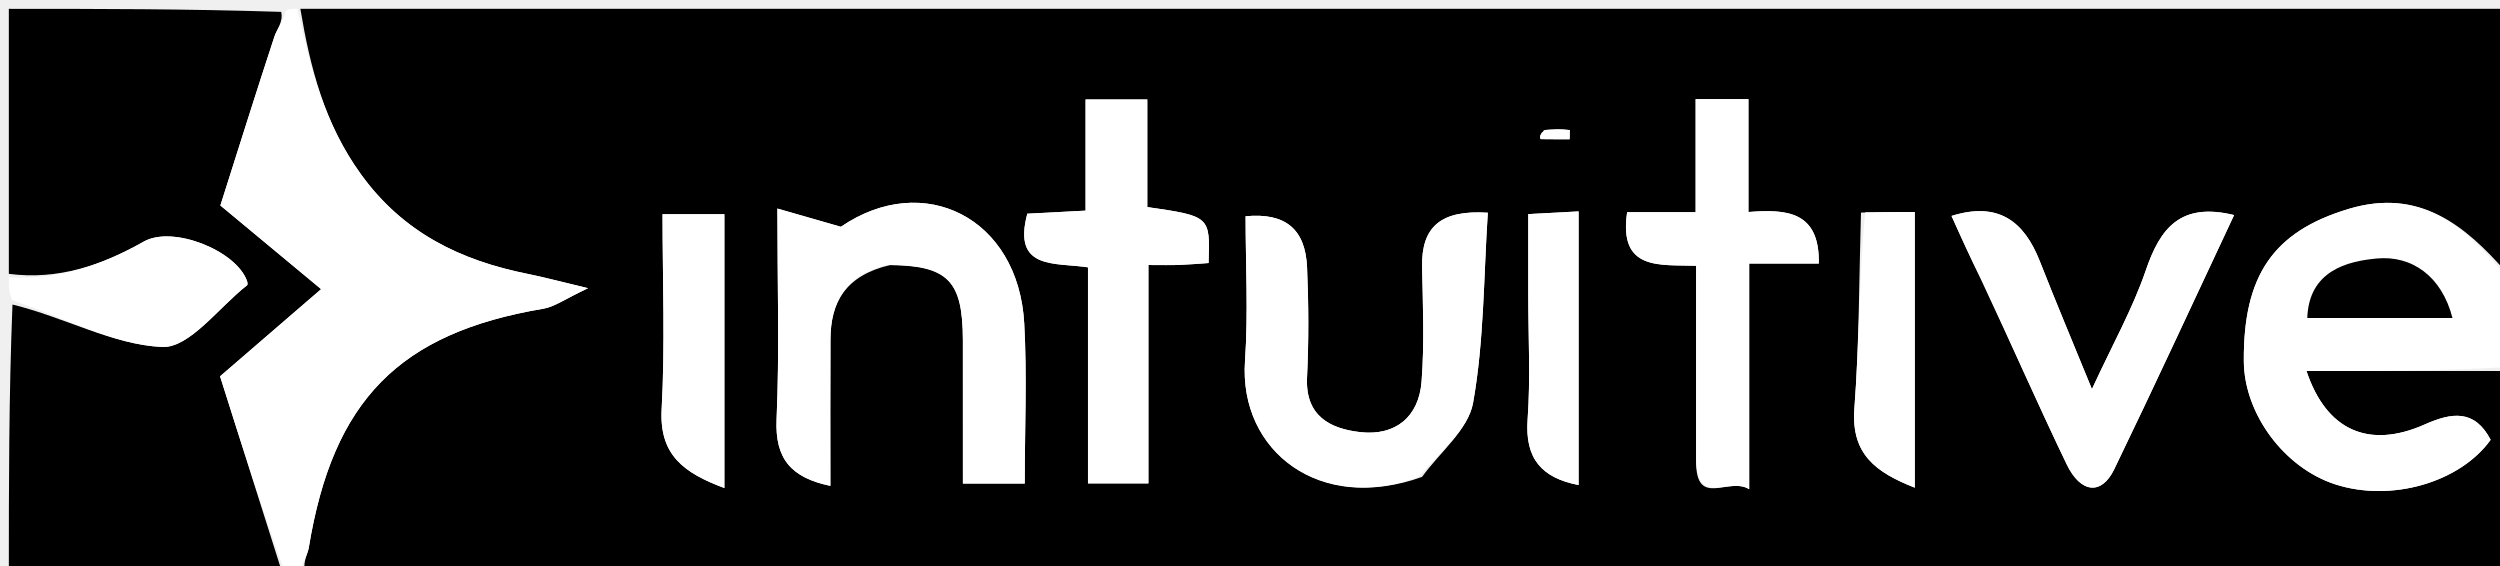
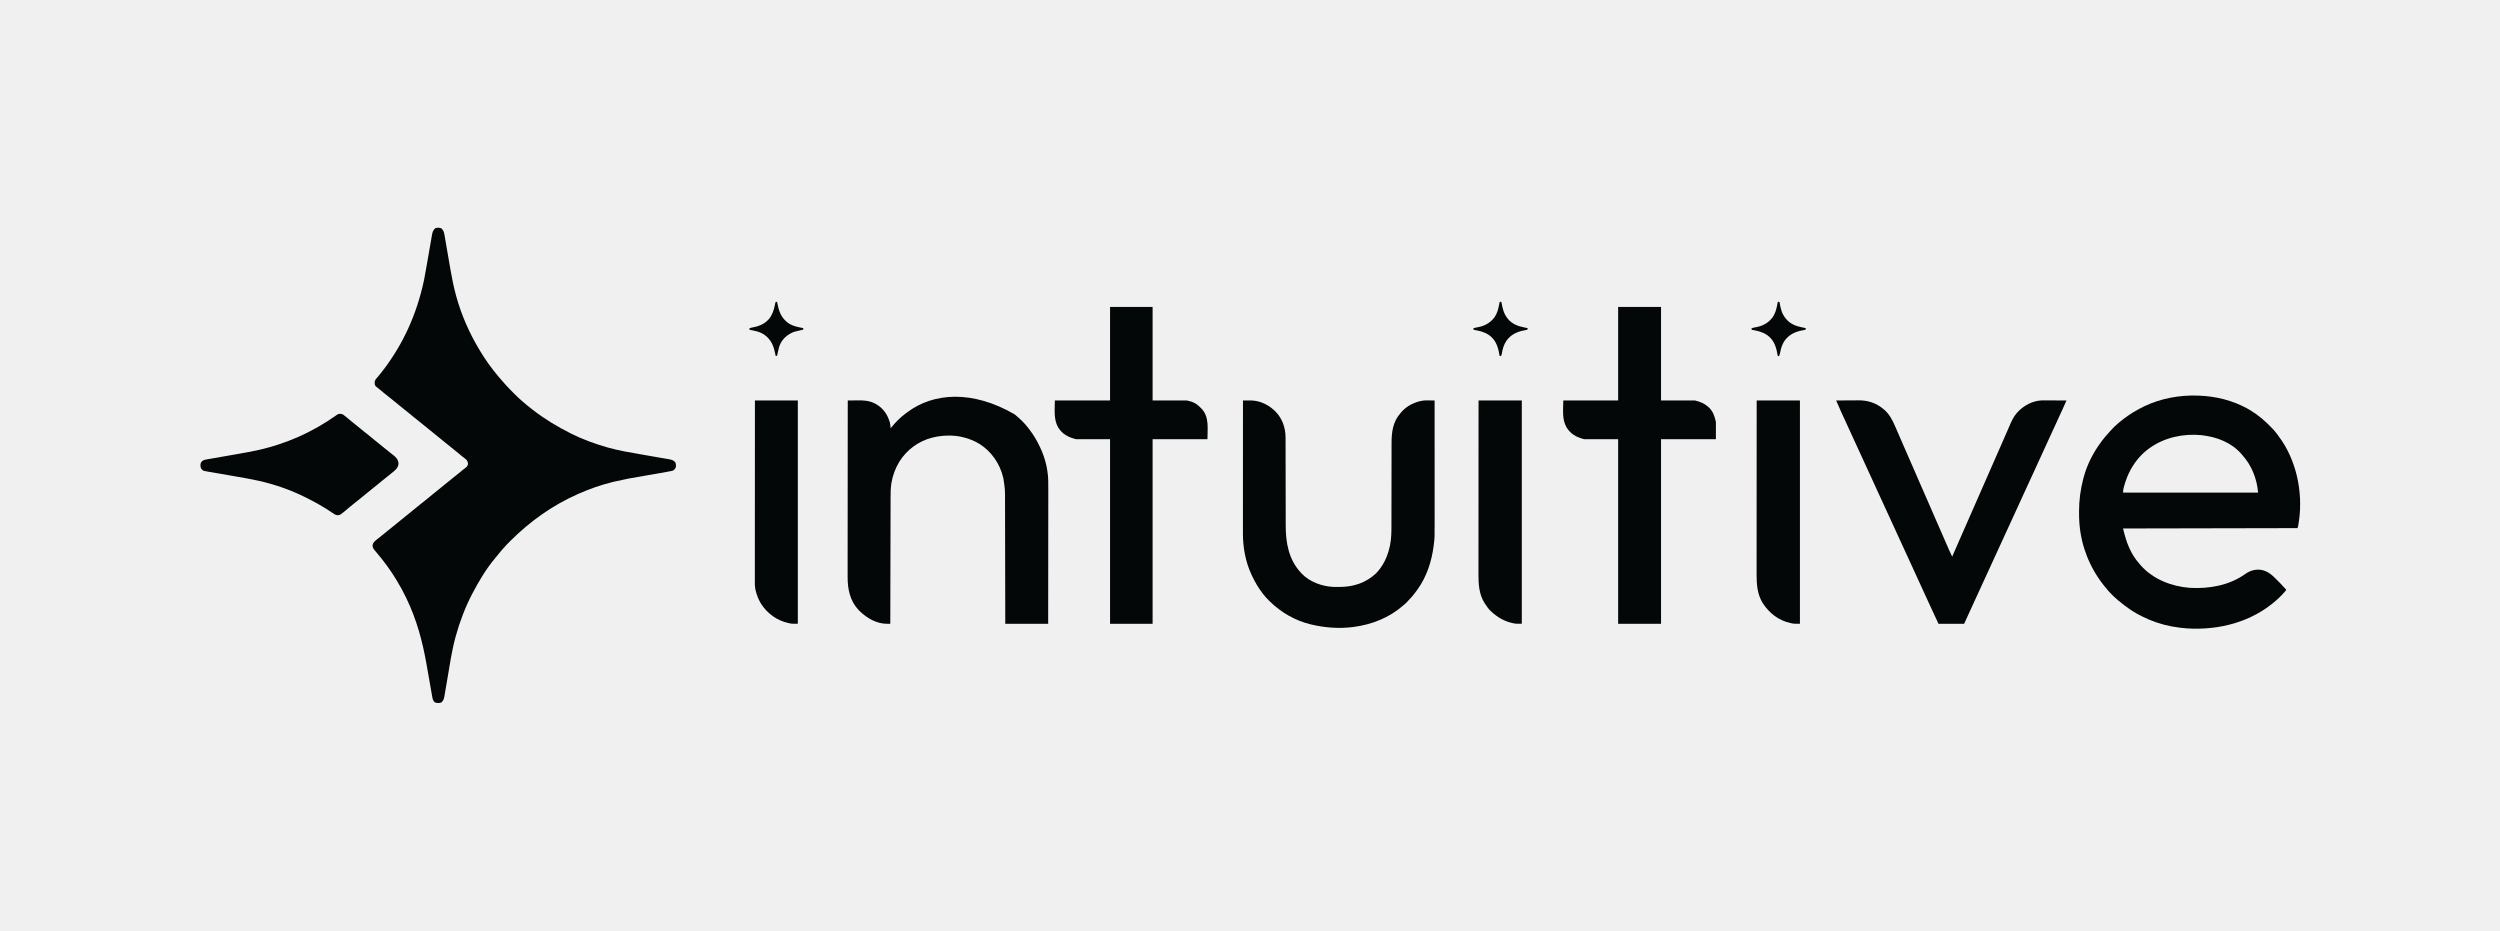
- <svg xmlns="http://www.w3.org/2000/svg" version="1.1" id="Layer_1" x="0px" y="0px" width="100%" viewBox="0 0 283 64" enable-background="new 0 0 283 64" xml:space="preserve">
-   <path fill="#000000" opacity="1" stroke="none" d=" M284,42   C284,49.654 284,57.309 284,65   C200.979,65 117.958,65 34.473,64.588   C34.334,63.448 34.831,62.749 34.956,61.989   C37.694,45.305 45.197,37.69 61.515,34.945   C62.785,34.731 63.944,33.855 66.566,32.624   C63.304,31.846 61.539,31.368 59.751,31.009   C52.126,29.479 45.659,26.355 40.87,19.742   C36.733,14.03 35.119,7.673 34,1   C117.333,1 200.667,1 284,1   C284,10.76 284,20.411 283.707,30.818   C279.087,25.552 273.911,21.231 265.859,23.652   C257.282,26.231 253.937,31.239 254,40.88   C254.039,46.847 258.557,52.942 264.335,54.823   C270.646,56.877 278.448,54.641 281.941,49.786   C280.131,46.329 277.566,46.675 274.504,48.039   C268.161,50.864 263.344,48.746 261.096,42   C268.821,42 276.41,42 284,42  M100.767,30   C107.315,30.02 108.985,31.739 108.998,38.508   C109.008,43.937 109,49.366 109,54.737   C111.608,54.737 113.676,54.737 116,54.737   C116,48.52 116.27,42.548 115.943,36.608   C115.285,24.643 104.536,19.277 95.185,25.673   C92.73,24.968 90.576,24.349 88,23.609   C88,32.196 88.242,39.841 87.908,47.461   C87.712,51.932 89.539,54.068 94,55.002   C94,49.289 93.975,43.836 94.008,38.383   C94.034,34.236 95.69,31.191 100.767,30  M160.977,53.985   C162.986,51.2 166.216,48.632 166.757,45.586   C168.004,38.568 167.945,31.318 168.421,24.08   C163.115,23.739 160.887,25.654 160.981,30.23   C161.069,34.547 161.251,38.886 160.923,43.18   C160.617,47.192 157.966,49.373 153.975,48.916   C150.575,48.527 147.748,47.103 147.957,42.732   C148.156,38.589 148.139,34.423 147.961,30.278   C147.774,25.906 145.482,24.054 141,24.481   C141,29.925 141.308,35.415 140.934,40.858   C140.224,51.195 149.569,58.106 160.977,53.985  M130,39.532   C130,36.416 130,33.301 130,30   C131.503,30 132.483,30.029 133.459,29.992   C134.586,29.95 135.711,29.85 136.81,29.776   C136.995,24.478 136.995,24.478 129.875,23.439   C129.875,19.411 129.875,15.312 129.875,11.258   C127.403,11.258 125.333,11.258 122.887,11.258   C122.887,15.597 122.887,19.694 122.887,23.844   C120.401,23.975 118.299,24.085 116.292,24.191   C114.562,30.63 119.498,29.688 123.159,30.264   C123.159,38.629 123.159,46.725 123.159,54.722   C125.627,54.722 127.699,54.722 130,54.722   C130,49.804 130,45.162 130,39.532  M224.526,32.019   C227.652,38.87 230.682,45.767 233.944,52.552   C235.535,55.862 237.895,56.082 239.324,53.132   C243.941,43.594 248.379,33.969 252.9,24.346   C246.787,22.854 244.519,25.875 242.899,30.616   C241.424,34.932 239.15,38.975 236.807,44.05   C234.502,38.409 232.652,34.017 230.912,29.581   C229.13,25.038 226.201,22.786 220.912,24.444   C221.959,26.776 222.998,29.089 224.526,32.019  M192,52.284   C192.015,57.548 195.706,53.938 198.009,55.377   C198.009,46.534 198.009,38.443 198.009,29.83   C200.894,29.83 203.424,29.83 205.888,29.83   C206.004,23.881 202.199,23.663 197.923,24   C197.923,19.481 197.923,15.375 197.923,11.22   C195.806,11.22 194.068,11.22 191.945,11.22   C191.945,15.518 191.945,19.614 191.945,24.02   C189.122,24.02 186.683,24.02 184.192,24.02   C183.196,30.713 187.944,29.941 192,30.085   C192,37.372 192,44.345 192,52.284  M82,39.498   C82,34.406 82,29.314 82,24.249   C79.412,24.249 77.347,24.249 75,24.249   C75,31.769 75.298,39.059 74.899,46.311   C74.615,51.491 77.367,53.521 82,55.248   C82,50.01 82,45.252 82,39.498  M210.664,24.064   C210.443,31.462 210.468,38.879 209.916,46.252   C209.528,51.428 212.351,53.475 216.752,55.205   C216.752,44.599 216.752,34.427 216.752,24.005   C214.874,24.005 213.242,24.005 210.664,24.064  M173,33.536   C173,38.188 173.26,42.86 172.925,47.488   C172.603,51.948 174.541,54.1 178.697,54.91   C178.697,44.517 178.697,34.306 178.697,23.932   C176.644,24.041 174.904,24.134 173,24.235   C173,27.263 173,29.905 173,33.536  M174.529,15.004   C174.463,15.148 174.37,15.288 174.339,15.439   C174.319,15.538 174.385,15.75 174.416,15.75   C175.504,15.767 176.592,15.764 177.681,15.764   C177.687,15.417 177.694,15.069 177.701,14.722   C176.811,14.636 175.921,14.551 174.529,15.004  z" />
-   <path fill="#000000" opacity="1" stroke="none" d=" M32,65   C21.74,65 11.48,65 1,65   C1,54.98 1,44.959 1.412,34.473   C7.329,35.922 12.781,39.03 18.359,39.277   C21.46,39.415 24.774,34.783 27.978,32.284   C28.054,32.225 28.015,31.953 27.962,31.804   C26.741,28.364 19.56,25.491 16.282,27.344   C11.506,30.046 6.559,31.718 1,31   C1,21.072 1,11.145 1,1   C11.02,1 21.041,1 31.831,1.343   C32.074,2.509 31.351,3.268 31.055,4.167   C29.036,10.301 27.108,16.465 24.946,23.261   C28.108,25.887 32.294,29.363 36.35,32.731   C31.721,36.724 27.687,40.203 24.91,42.598   C27.516,50.832 29.758,57.916 32,65  z" />
-   <path fill="#FFFFFF" opacity="1" stroke="none" d=" M32.333,65   C29.758,57.916 27.516,50.832 24.91,42.598   C27.687,40.203 31.721,36.724 36.35,32.731   C32.294,29.363 28.108,25.887 24.946,23.261   C27.108,16.465 29.036,10.301 31.055,4.167   C31.351,3.268 32.074,2.509 32.3,1.343   C32.444,1 32.889,1 33.667,1   C35.119,7.673 36.733,14.03 40.87,19.742   C45.659,26.355 52.126,29.479 59.751,31.009   C61.539,31.368 63.304,31.846 66.566,32.624   C63.944,33.855 62.785,34.731 61.515,34.945   C45.197,37.69 37.694,45.305 34.956,61.989   C34.831,62.749 34.334,63.448 34.005,64.588   C33.556,65 33.111,65 32.333,65  z" />
-   <path fill="#FFFFFF" opacity="1" stroke="none" d=" M284,41.542   C276.41,42 268.821,42 261.096,42   C263.344,48.746 268.161,50.864 274.504,48.039   C277.566,46.675 280.131,46.329 281.941,49.786   C278.448,54.641 270.646,56.877 264.335,54.823   C258.557,52.942 254.039,46.847 254,40.88   C253.937,31.239 257.282,26.231 265.859,23.652   C273.911,21.231 279.087,25.552 283.707,31.287   C284,34.361 284,37.723 284,41.542  M264.837,36   C269.063,36 273.288,36 277.62,36   C276.398,31.219 272.984,28.898 269.061,29.262   C265.715,29.573 261.366,30.641 261.185,36   C262.289,36 263.112,36 264.837,36  z" />
-   <path fill="#FFFFFF" opacity="1" stroke="none" d=" M1,31.375   C6.559,31.718 11.506,30.046 16.282,27.344   C19.56,25.491 26.741,28.364 27.962,31.804   C28.015,31.953 28.054,32.225 27.978,32.284   C24.774,34.783 21.46,39.415 18.359,39.277   C12.781,39.03 7.329,35.922 1.412,34.005   C1,33.25 1,32.5 1,31.375  z" />
-   <path fill="#FFFFFF" opacity="1" stroke="none" d=" M100.35,30.001   C95.69,31.191 94.034,34.236 94.008,38.383   C93.975,43.836 94,49.289 94,55.002   C89.539,54.068 87.712,51.932 87.908,47.461   C88.242,39.841 88,32.196 88,23.609   C90.576,24.349 92.73,24.968 95.185,25.673   C104.536,19.277 115.285,24.643 115.943,36.608   C116.27,42.548 116,48.52 116,54.737   C113.676,54.737 111.608,54.737 109,54.737   C109,49.366 109.008,43.937 108.998,38.508   C108.985,31.739 107.315,30.02 100.35,30.001  z" />
-   <path fill="#FFFFFF" opacity="1" stroke="none" d=" M160.564,53.998   C149.569,58.106 140.224,51.195 140.934,40.858   C141.308,35.415 141,29.925 141,24.481   C145.482,24.054 147.774,25.906 147.961,30.278   C148.139,34.423 148.156,38.589 147.957,42.732   C147.748,47.103 150.575,48.527 153.975,48.916   C157.966,49.373 160.617,47.192 160.923,43.18   C161.251,38.886 161.069,34.547 160.981,30.23   C160.887,25.654 163.115,23.739 168.421,24.08   C167.945,31.318 168.004,38.568 166.757,45.586   C166.216,48.632 162.986,51.2 160.564,53.998  z" />
-   <path fill="#FFFFFF" opacity="1" stroke="none" d=" M130,40.026   C130,45.162 130,49.804 130,54.722   C127.699,54.722 125.627,54.722 123.159,54.722   C123.159,46.725 123.159,38.629 123.159,30.264   C119.498,29.688 114.562,30.63 116.292,24.191   C118.299,24.085 120.401,23.975 122.887,23.844   C122.887,19.694 122.887,15.597 122.887,11.258   C125.333,11.258 127.403,11.258 129.875,11.258   C129.875,15.312 129.875,19.411 129.875,23.439   C136.995,24.478 136.995,24.478 136.81,29.776   C135.711,29.85 134.586,29.95 133.459,29.992   C132.483,30.029 131.503,30 130,30   C130,33.301 130,36.416 130,40.026  z" />
-   <path fill="#FFFFFF" opacity="1" stroke="none" d=" M224.281,31.71   C222.998,29.089 221.959,26.776 220.912,24.444   C226.201,22.786 229.13,25.038 230.912,29.581   C232.652,34.017 234.502,38.409 236.807,44.05   C239.15,38.975 241.424,34.932 242.899,30.616   C244.519,25.875 246.787,22.854 252.9,24.346   C248.379,33.969 243.941,43.594 239.324,53.132   C237.895,56.082 235.535,55.862 233.944,52.552   C230.682,45.767 227.652,38.87 224.281,31.71  z" />
-   <path fill="#FFFFFF" opacity="1" stroke="none" d=" M192,51.801   C192,44.345 192,37.372 192,30.085   C187.944,29.941 183.196,30.713 184.192,24.02   C186.683,24.02 189.122,24.02 191.945,24.02   C191.945,19.614 191.945,15.518 191.945,11.22   C194.068,11.22 195.806,11.22 197.923,11.22   C197.923,15.375 197.923,19.481 197.923,24   C202.199,23.663 206.004,23.881 205.888,29.83   C203.424,29.83 200.894,29.83 198.009,29.83   C198.009,38.443 198.009,46.534 198.009,55.377   C195.706,53.938 192.015,57.548 192,51.801  z" />
-   <path fill="#FFFFFF" opacity="1" stroke="none" d=" M82,39.996   C82,45.252 82,50.01 82,55.248   C77.367,53.521 74.615,51.491 74.899,46.311   C75.298,39.059 75,31.769 75,24.249   C77.347,24.249 79.412,24.249 82,24.249   C82,29.314 82,34.406 82,39.996  z" />
-   <path fill="#FFFFFF" opacity="1" stroke="none" d=" M211.137,24.034   C213.242,24.005 214.874,24.005 216.752,24.005   C216.752,34.427 216.752,44.599 216.752,55.205   C212.351,53.475 209.528,51.428 209.916,46.252   C210.468,38.879 210.443,31.462 211.137,24.034  z" />
-   <path fill="#FFFFFF" opacity="1" stroke="none" d=" M173,33.042   C173,29.905 173,27.263 173,24.235   C174.904,24.134 176.644,24.041 178.697,23.932   C178.697,34.306 178.697,44.517 178.697,54.91   C174.541,54.1 172.603,51.948 172.925,47.488   C173.26,42.86 173,38.188 173,33.042  z" />
-   <path fill="#FFFFFF" opacity="1" stroke="none" d=" M174.78,14.735   C175.921,14.551 176.811,14.636 177.701,14.722   C177.694,15.069 177.687,15.417 177.681,15.764   C176.592,15.764 175.504,15.767 174.416,15.75   C174.385,15.75 174.319,15.538 174.339,15.439   C174.37,15.288 174.463,15.148 174.78,14.735  z" />
-   <path fill="#000000" opacity="1" stroke="none" d=" M264.386,36   C263.112,36 262.289,36 261.185,36   C261.366,30.641 265.715,29.573 269.061,29.262   C272.984,28.898 276.398,31.219 277.62,36   C273.288,36 269.063,36 264.386,36  z" />
+ <svg xmlns="http://www.w3.org/2000/svg" version="1.1" width="7110" height="2645">
+   <path d="M0 0 C6.687 6.198 7.654 12.267 9.109 21.049 C9.332 22.326 9.555 23.604 9.786 24.92 C10.271 27.695 10.747 30.471 11.216 33.249 C11.964 37.675 12.733 42.098 13.504 46.52 C14.867 54.353 16.213 62.188 17.555 70.024 C19.558 81.723 21.577 93.42 23.61 105.114 C24.367 109.474 25.116 113.835 25.858 118.198 C30.068 142.902 35.095 167.449 41.75 191.625 C41.93 192.281 42.11 192.938 42.295 193.614 C56.878 246.522 79.301 297.395 107.562 344.375 C108.497 345.95 109.43 347.526 110.363 349.102 C125.12 373.838 142.119 397.268 160.562 419.375 C161.054 419.965 161.545 420.556 162.051 421.164 C167.338 427.504 172.714 433.753 178.277 439.854 C179.672 441.392 181.058 442.939 182.429 444.499 C188.875 451.805 195.721 458.686 202.619 465.562 C204.628 467.566 206.632 469.575 208.635 471.584 C214.774 477.727 220.908 483.786 227.562 489.375 C228.755 490.419 229.945 491.466 231.133 492.516 C238.809 499.245 246.619 505.73 254.713 511.951 C256.653 513.445 258.585 514.951 260.516 516.457 C293.55 542.114 329.213 563.624 366.562 582.375 C367.908 583.055 367.908 583.055 369.281 583.749 C400.629 599.489 434.093 611.776 467.75 621.562 C468.998 621.93 470.245 622.298 471.531 622.677 C503.566 631.865 536.606 637.248 569.394 642.919 C574.984 643.887 580.573 644.864 586.162 645.84 C587.258 646.031 588.353 646.222 589.482 646.419 C594.88 647.362 600.279 648.305 605.677 649.251 C607.745 649.613 609.813 649.975 611.88 650.337 C613.377 650.599 613.377 650.599 614.904 650.867 C620.407 651.829 625.913 652.777 631.421 653.708 C634.528 654.235 637.633 654.773 640.738 655.314 C642.13 655.553 643.524 655.788 644.919 656.018 C653.408 657.415 658.985 658.515 664.938 664.938 C667.235 669.797 667.357 674.088 666.562 679.375 C664.75 682.875 664.75 682.875 662.562 685.375 C662.177 685.883 661.792 686.39 661.395 686.913 C658.615 689.131 655.467 689.578 652.057 690.266 C651.271 690.433 650.486 690.599 649.676 690.77 C639.292 692.917 628.834 694.685 618.383 696.473 C614.546 697.13 610.709 697.793 606.873 698.458 C596.658 700.228 586.441 701.99 576.223 703.744 C533.179 710.994 533.179 710.994 490.562 720.375 C489.34 720.675 488.118 720.975 486.858 721.285 C453.861 729.401 421.633 740.631 390.562 754.375 C388.924 755.097 388.924 755.097 387.252 755.834 C315.256 787.794 251.704 833.257 196.062 888.75 C195.496 889.314 194.929 889.878 194.345 890.459 C188.197 896.585 182.193 902.764 176.562 909.375 C175.149 910.92 173.733 912.462 172.312 914 C168.222 918.528 164.45 923.249 160.715 928.07 C157.793 931.836 154.785 935.5 151.688 939.125 C126.896 968.773 106.447 1003.253 88.562 1037.375 C88.077 1038.3 87.592 1039.226 87.092 1040.179 C67.196 1078.405 51.986 1118.849 40.562 1160.375 C40.381 1161.031 40.2 1161.687 40.013 1162.363 C29.121 1202.037 23.375 1243.193 16.453 1283.701 C15.367 1290.056 14.272 1296.408 13.172 1302.76 C12.396 1307.246 11.634 1311.733 10.883 1316.223 C10.416 1318.995 9.937 1321.765 9.456 1324.535 C9.132 1326.419 8.822 1328.305 8.513 1330.192 C7.198 1337.667 5.622 1343.369 -0.438 1348.375 C-6.505 1350.398 -13.221 1350.425 -19 1347.688 C-23.829 1343.106 -25.093 1338.395 -26.179 1331.98 C-26.329 1331.144 -26.479 1330.308 -26.634 1329.447 C-27.129 1326.672 -27.609 1323.895 -28.09 1321.117 C-28.439 1319.145 -28.789 1317.173 -29.139 1315.201 C-30.065 1309.98 -30.978 1304.757 -31.887 1299.533 C-32.6 1295.441 -33.319 1291.349 -34.038 1287.258 C-35.643 1278.122 -37.243 1268.985 -38.842 1259.848 C-39.02 1258.832 -39.197 1257.816 -39.381 1256.77 C-40.286 1251.593 -41.189 1246.415 -42.086 1241.237 C-53.484 1175.481 -70.403 1112.656 -99.438 1052.375 C-99.954 1051.298 -100.471 1050.22 -101.003 1049.11 C-108.737 1033.072 -117.192 1017.589 -126.438 1002.375 C-127.059 1001.351 -127.681 1000.326 -128.322 999.271 C-136.235 986.301 -144.43 973.612 -153.438 961.375 C-153.933 960.7 -154.429 960.026 -154.94 959.331 C-164.112 946.898 -173.545 934.695 -183.572 922.939 C-195.369 909.086 -195.369 909.086 -195.863 900.703 C-194.688 894.275 -190.49 890.044 -185.562 886.125 C-184.709 885.425 -184.709 885.425 -183.839 884.71 C-179.265 880.976 -174.612 877.338 -169.952 873.712 C-165.211 870.015 -160.566 866.211 -155.938 862.375 C-150.743 858.071 -145.513 853.828 -140.188 849.688 C-135.681 846.182 -131.275 842.587 -126.938 838.875 C-122.044 834.687 -117.042 830.671 -111.958 826.718 C-106.38 822.365 -100.928 817.867 -95.476 813.358 C-91.038 809.689 -86.573 806.061 -82.066 802.477 C-78.633 799.732 -75.223 796.96 -71.812 794.188 C-71.131 793.633 -70.449 793.079 -69.746 792.508 C-66.276 789.687 -62.809 786.863 -59.344 784.035 C-53.023 778.882 -46.683 773.762 -40.25 768.75 C-35.164 764.786 -30.221 760.685 -25.323 756.493 C-20.961 752.777 -16.481 749.235 -11.958 745.718 C-6.38 741.365 -0.928 736.867 4.524 732.358 C8.959 728.692 13.42 725.064 17.926 721.484 C21.407 718.7 24.858 715.879 28.312 713.062 C33.416 708.902 38.555 704.795 43.75 700.75 C48.945 696.702 54.008 692.525 58.998 688.227 C62.132 685.538 65.344 683.045 68.688 680.625 C72.682 677.541 74.331 675.301 75.562 670.375 C75.465 664.817 73.866 661.758 70.562 657.375 C68.444 655.532 66.373 653.85 64.125 652.188 C62.864 651.227 61.605 650.265 60.348 649.301 C59.714 648.816 59.08 648.33 58.426 647.831 C55.565 645.596 52.814 643.242 50.062 640.875 C45.167 636.683 40.162 632.667 35.074 628.711 C29.593 624.435 24.241 620.009 18.889 615.574 C14.415 611.876 9.895 608.25 5.312 604.688 C0.245 600.746 -4.676 596.666 -9.553 592.493 C-13.914 588.777 -18.394 585.235 -22.917 581.718 C-28.495 577.365 -33.947 572.867 -39.399 568.358 C-43.834 564.692 -48.295 561.064 -52.801 557.484 C-56.282 554.7 -59.733 551.879 -63.188 549.062 C-68.291 544.902 -73.43 540.795 -78.625 536.75 C-83.711 532.786 -88.654 528.685 -93.552 524.493 C-97.914 520.777 -102.394 517.235 -106.917 513.718 C-112.495 509.365 -117.947 504.867 -123.399 500.358 C-127.834 496.692 -132.295 493.064 -136.801 489.484 C-140.282 486.7 -143.733 483.879 -147.188 481.062 C-152.291 476.902 -157.43 472.795 -162.625 468.75 C-168.411 464.241 -174.027 459.556 -179.598 454.785 C-181.417 453.241 -183.277 451.743 -185.184 450.309 C-188.272 447.659 -189.252 445.802 -189.773 441.789 C-189.786 440.869 -189.799 439.948 -189.812 439 C-189.841 438.085 -189.869 437.17 -189.898 436.227 C-188.923 430.19 -184.216 425.796 -180.312 421.312 C-174.775 414.849 -169.544 408.183 -164.438 401.375 C-163.659 400.343 -163.659 400.343 -162.864 399.29 C-109.206 328.07 -70.21 245.164 -49.371 146.164 C-49.227 145.424 -49.083 144.683 -48.934 143.92 C-45.918 128.371 -43.192 112.773 -40.484 97.168 C-40.269 95.93 -40.055 94.692 -39.833 93.416 C-37.821 81.823 -35.817 70.228 -33.824 58.632 C-32.722 52.215 -31.61 45.8 -30.493 39.386 C-30.074 36.967 -29.658 34.547 -29.245 32.127 C-28.672 28.771 -28.089 25.417 -27.503 22.063 C-27.338 21.079 -27.172 20.095 -27.002 19.081 C-25.583 11.066 -23.884 4.854 -17.438 -0.625 C-11.637 -2.559 -5.539 -2.619 0 0 Z " fill="#040707" transform="translate(1255.438,649.625)" />
+   <path d="M0 0 C51.034 -0.979 101.046 7.69 147.167 30.062 C147.934 30.43 148.701 30.798 149.491 31.177 C174.485 43.297 197.224 59.797 217.167 79.062 C218.228 80.082 218.228 80.082 219.311 81.123 C228.533 90.033 237.318 98.991 244.905 109.347 C246.212 111.124 247.548 112.877 248.89 114.628 C299.459 181.267 318.953 272.209 307.696 354.507 C304.816 373.765 304.816 373.765 303.167 377.062 C139.487 377.392 -24.193 377.722 -192.833 378.062 C-184.123 415.806 -171.987 450.081 -145.833 479.062 C-144.623 480.478 -143.415 481.894 -142.208 483.312 C-107.248 522.714 -54.933 542.792 -3.274 546.864 C52.262 550.067 109.047 540.053 155.042 507.25 C168.536 497.702 183.193 493.562 199.729 495.687 C218.816 499.212 230.718 510.131 243.857 523.471 C245.92 525.565 247.994 527.648 250.069 529.73 C251.41 531.08 252.75 532.43 254.089 533.781 C254.696 534.392 255.304 535.004 255.93 535.634 C259.63 539.396 263.155 543.271 266.592 547.275 C268.059 548.94 269.58 550.512 271.167 552.062 C269.827 555.069 268.369 557.06 265.979 559.312 C263.495 561.715 261.196 564.161 258.979 566.812 C254.167 572.375 248.675 577.207 243.167 582.062 C242.389 582.749 242.389 582.749 241.595 583.45 C172.726 643.896 80.444 667.86 -9.771 662.312 C-23.92 661.326 -37.875 659.575 -51.833 657.062 C-52.895 656.872 -53.956 656.682 -55.05 656.486 C-84.062 651.094 -112.504 641.345 -138.833 628.062 C-139.605 627.68 -140.378 627.298 -141.174 626.904 C-158.448 618.324 -174.526 607.762 -189.833 596.062 C-190.424 595.615 -191.015 595.168 -191.625 594.708 C-211.462 579.679 -230.823 561.927 -245.833 542.062 C-246.817 540.816 -247.803 539.571 -248.79 538.328 C-287.902 488.667 -311.877 428.146 -316.833 365.062 C-316.919 364.006 -317.005 362.951 -317.094 361.863 C-317.847 351.796 -318.034 341.778 -318.021 331.687 C-318.02 330.856 -318.019 330.026 -318.019 329.17 C-317.956 297.453 -313.978 266.737 -305.833 236.062 C-305.609 235.205 -305.385 234.348 -305.155 233.464 C-295.291 196.277 -277.009 160.686 -253.833 130.062 C-253.392 129.479 -252.952 128.895 -252.498 128.294 C-247.001 121.061 -241.275 114.162 -235.091 107.503 C-233.16 105.415 -231.3 103.291 -229.458 101.125 C-222.247 92.84 -214.281 85.074 -205.833 78.062 C-205.054 77.404 -205.054 77.404 -204.259 76.733 C-187.596 62.691 -169.935 50.537 -150.833 40.062 C-150.018 39.607 -149.203 39.153 -148.363 38.684 C-103.167 13.559 -51.558 1.129 0 0 Z M-116.833 149.062 C-117.71 149.679 -117.71 149.679 -118.605 150.308 C-140.453 165.872 -157.962 186.655 -170.833 210.062 C-171.343 210.989 -171.343 210.989 -171.863 211.934 C-180.023 227.006 -185.96 242.946 -190.333 259.5 C-190.588 260.464 -190.844 261.429 -191.107 262.424 C-192.334 267.297 -192.833 270.902 -192.833 276.062 C-66.113 276.062 60.607 276.062 191.167 276.062 C187.871 236.508 172.882 198.619 146.167 169.062 C145.443 168.206 144.718 167.35 143.972 166.468 C116.124 133.997 74.692 118.078 33.167 113.062 C32.088 112.929 31.009 112.796 29.897 112.66 C-21.253 107.661 -74.746 119.026 -116.833 149.062 Z " fill="#040707" transform="translate(6230.833,1124.938)" />
+   <path d="M0 0 C0.941 0.758 1.882 1.516 2.852 2.297 C16.481 13.379 29.438 25.938 40 40 C40.603 40.78 40.603 40.78 41.217 41.576 C53.3 57.219 63.673 74.076 72 92 C72.484 93.012 72.484 93.012 72.978 94.045 C80.844 110.516 86.846 127.74 90.812 145.562 C90.995 146.374 91.178 147.185 91.366 148.02 C91.985 151.003 92.492 153.996 93 157 C93.12 157.667 93.241 158.333 93.365 159.02 C96.791 178.531 96.412 198.108 96.348 217.839 C96.335 222.928 96.34 228.016 96.342 233.104 C96.343 241.894 96.334 250.684 96.317 259.473 C96.293 272.181 96.285 284.889 96.281 297.597 C96.275 318.221 96.255 338.845 96.226 359.469 C96.199 379.489 96.178 399.509 96.165 419.529 C96.164 420.766 96.163 422.002 96.162 423.276 C96.158 429.48 96.155 435.684 96.151 441.889 C96.12 493.259 96.065 544.63 96 596 C55.74 596 15.48 596 -26 596 C-26.02 584.563 -26.04 573.126 -26.06 561.343 C-26.125 524.698 -26.199 488.054 -26.28 451.41 C-26.293 445.713 -26.305 440.015 -26.317 434.318 C-26.321 432.617 -26.321 432.617 -26.325 430.881 C-26.365 412.546 -26.397 394.21 -26.427 375.875 C-26.459 357.045 -26.497 338.214 -26.543 319.383 C-26.571 307.775 -26.593 296.167 -26.607 284.559 C-26.618 276.586 -26.636 268.613 -26.659 260.639 C-26.672 256.048 -26.683 251.456 -26.684 246.864 C-26.562 214.951 -26.562 214.951 -31.188 183.438 C-31.401 182.485 -31.615 181.532 -31.835 180.551 C-41.003 141.501 -64.923 106.282 -98.945 84.77 C-114.202 75.405 -130.573 68.995 -148 65 C-148.697 64.835 -149.394 64.67 -150.112 64.5 C-175.554 58.775 -205.804 59.897 -231 66 C-231.773 66.182 -232.547 66.364 -233.344 66.551 C-271.868 75.906 -306.313 101.28 -327.137 134.832 C-338.578 153.657 -346.182 173.893 -349.75 195.625 C-349.866 196.328 -349.982 197.03 -350.101 197.754 C-352.037 210.779 -352.15 224.019 -352.158 237.161 C-352.163 238.721 -352.168 240.282 -352.173 241.842 C-352.187 246.082 -352.194 250.321 -352.201 254.561 C-352.209 259.151 -352.222 263.741 -352.235 268.331 C-352.257 276.267 -352.275 284.204 -352.291 292.14 C-352.314 303.615 -352.342 315.089 -352.371 326.564 C-352.419 345.184 -352.462 363.804 -352.503 382.424 C-352.542 400.503 -352.584 418.583 -352.628 436.662 C-352.63 437.778 -352.633 438.893 -352.636 440.043 C-352.65 445.642 -352.663 451.241 -352.677 456.839 C-352.791 503.226 -352.898 549.613 -353 596 C-355.408 596.013 -357.815 596.023 -360.223 596.03 C-360.901 596.034 -361.579 596.038 -362.278 596.042 C-391.822 596.111 -419.515 580.203 -440 560 C-441.297 558.722 -441.297 558.722 -442.621 557.418 C-467.572 531.455 -474.518 497.569 -474.361 462.822 C-474.362 460.644 -474.365 458.467 -474.369 456.289 C-474.375 450.357 -474.363 444.426 -474.348 438.494 C-474.335 432.078 -474.34 425.662 -474.342 419.246 C-474.344 408.147 -474.334 397.048 -474.317 385.948 C-474.299 374.317 -474.288 362.685 -474.285 351.054 C-474.284 350.329 -474.284 349.604 -474.284 348.857 C-474.283 345.173 -474.282 341.49 -474.281 337.807 C-474.275 311.768 -474.255 285.729 -474.226 259.69 C-474.199 234.404 -474.177 209.119 -474.165 183.833 C-474.164 183.053 -474.164 182.272 -474.164 181.468 C-474.16 173.631 -474.156 165.794 -474.152 157.956 C-474.144 141.992 -474.136 126.029 -474.127 110.065 C-474.127 109.331 -474.126 108.597 -474.126 107.841 C-474.098 58.894 -474.051 9.947 -474 -39 C-467.03 -39.103 -460.06 -39.172 -453.089 -39.22 C-450.725 -39.24 -448.361 -39.267 -445.997 -39.302 C-427.889 -39.562 -412.307 -38.674 -396 -30 C-395.161 -29.559 -394.322 -29.118 -393.457 -28.664 C-373.2 -17.295 -360.484 1.551 -354.285 23.535 C-352.975 28.958 -352.441 34.447 -352 40 C-351.426 39.282 -350.853 38.564 -350.262 37.824 C-338.329 23.175 -324.956 9.317 -309.639 -1.806 C-307.997 -3.002 -306.381 -4.229 -304.766 -5.461 C-230.131 -61.542 -119.633 -69.086 0 0 Z " fill="#040707" transform="translate(2885,1178)" />
+   <path d="M0 0 C4.088 -0.042 8.176 -0.073 12.265 -0.093 C13.651 -0.101 15.037 -0.113 16.424 -0.127 C27.483 -0.242 37.444 0.661 48 4 C49.125 4.351 50.251 4.701 51.41 5.062 C66.027 10.178 78.838 18.356 90 29 C90.871 29.829 91.743 30.658 92.641 31.512 C112.125 51.516 121.165 78.135 121.138 105.683 C121.141 106.843 121.144 108.004 121.147 109.199 C121.153 112.403 121.156 115.607 121.157 118.811 C121.158 122.274 121.166 125.738 121.173 129.201 C121.185 135.201 121.193 141.202 121.199 147.202 C121.21 156.712 121.23 166.222 121.252 175.731 C121.26 178.992 121.267 182.253 121.275 185.513 C121.276 186.328 121.278 187.143 121.28 187.983 C121.301 197.254 121.32 206.524 121.338 215.795 C121.34 216.642 121.341 217.489 121.343 218.361 C121.369 232.043 121.388 245.724 121.404 259.405 C121.422 273.492 121.451 287.58 121.489 301.667 C121.513 310.33 121.527 318.994 121.529 327.657 C121.531 333.617 121.544 339.576 121.565 345.536 C121.577 348.958 121.583 352.38 121.578 355.802 C121.526 404.889 130.259 453.161 165 490 C165.612 490.677 166.225 491.354 166.855 492.051 C189 515.612 224.341 528.512 256.122 530.106 C258.245 530.163 260.365 530.19 262.488 530.203 C263.265 530.21 264.042 530.217 264.843 530.224 C267.333 530.242 269.822 530.248 272.312 530.25 C273.163 530.251 274.014 530.251 274.89 530.252 C314.052 530.203 349.188 518.865 378.277 491.785 C399.219 470.363 411.556 443 417.75 414 C417.949 413.076 418.148 412.153 418.352 411.201 C422.059 392.811 422.291 374.608 422.271 355.912 C422.275 353.113 422.281 350.314 422.287 347.514 C422.299 341.518 422.304 335.522 422.305 329.526 C422.306 320.837 422.321 312.147 422.34 303.458 C422.371 289.327 422.395 275.197 422.413 261.066 C422.414 260.223 422.415 259.38 422.417 258.511 C422.428 249.107 422.439 239.702 422.447 230.298 C422.45 226.887 422.453 223.475 422.456 220.064 C422.457 219.222 422.458 218.381 422.459 217.513 C422.472 203.432 422.496 189.35 422.53 175.268 C422.55 166.61 422.561 157.952 422.558 149.294 C422.557 143.354 422.567 137.414 422.585 131.475 C422.595 128.059 422.598 124.645 422.592 121.229 C422.54 89.824 426.329 60.37 448 36 C448.601 35.258 449.201 34.515 449.82 33.75 C465.485 14.873 489.975 3.213 514 0 C519.473 -0.417 524.954 -0.291 530.438 -0.188 C531.863 -0.172 533.288 -0.159 534.713 -0.146 C538.142 -0.114 541.571 -0.063 545 0 C545.023 47.109 545.041 94.219 545.051 141.328 C545.052 146.9 545.054 152.472 545.055 158.044 C545.055 159.154 545.055 160.263 545.056 161.406 C545.06 179.324 545.068 197.243 545.077 215.162 C545.087 233.572 545.092 251.982 545.094 270.393 C545.095 281.737 545.1 293.081 545.108 304.425 C545.113 312.222 545.115 320.02 545.114 327.817 C545.113 332.304 545.114 336.791 545.119 341.278 C545.175 390.214 545.175 390.214 542.75 409.875 C542.621 410.94 542.491 412.006 542.358 413.104 C536.694 457.531 522.48 501.45 496 538 C495.239 539.053 494.479 540.106 493.695 541.191 C487.162 550.042 480.478 558.813 472.543 566.457 C470.774 568.173 470.774 568.173 468.562 571 C465.348 574.764 461.773 577.81 458 581 C457.073 581.815 456.146 582.629 455.191 583.469 C415.883 617.826 366.414 637.216 315 644 C314.126 644.117 313.253 644.234 312.353 644.355 C273.005 649.345 232.426 646.211 194 637 C193.054 636.775 192.107 636.549 191.132 636.317 C148.126 625.784 108.569 602.778 77 572 C75.978 571.018 74.956 570.036 73.934 569.055 C67.794 563.06 62.242 556.791 57 550 C56.583 549.465 56.166 548.929 55.736 548.377 C43.911 533.109 34.183 516.473 26 499 C25.43 497.813 24.86 496.626 24.273 495.402 C7.197 458.875 -0.201 417.738 -0.12 377.599 C-0.121 375.964 -0.122 374.328 -0.123 372.693 C-0.125 368.227 -0.121 363.762 -0.116 359.297 C-0.112 354.471 -0.113 349.645 -0.114 344.819 C-0.114 336.468 -0.111 328.116 -0.106 319.764 C-0.098 307.689 -0.095 295.614 -0.094 283.539 C-0.092 263.946 -0.085 244.353 -0.075 224.76 C-0.066 205.732 -0.059 186.704 -0.055 167.676 C-0.055 166.502 -0.054 165.328 -0.054 164.119 C-0.053 158.231 -0.052 152.342 -0.05 146.454 C-0.04 97.636 -0.022 48.818 0 0 Z " fill="#040707" transform="translate(3535,1139)" />
+   <path d="M0 0 C10.12 -0.093 20.239 -0.164 30.359 -0.207 C35.061 -0.228 39.761 -0.256 44.462 -0.302 C49.014 -0.346 53.566 -0.369 58.118 -0.38 C59.839 -0.387 61.56 -0.401 63.281 -0.423 C89.56 -0.743 113.654 6.859 134 24 C134.801 24.655 135.601 25.31 136.426 25.984 C151.782 39.072 160.275 56.054 168.125 74.25 C168.912 76.06 169.7 77.87 170.488 79.68 C172.575 84.475 174.655 89.274 176.732 94.073 C178.814 98.879 180.903 103.682 182.992 108.484 C185.503 114.257 188.013 120.03 190.52 125.804 C196.128 138.716 201.771 151.613 207.438 164.5 C213.03 177.22 218.595 189.951 224.11 202.704 C228.454 212.747 232.816 222.782 237.188 232.812 C237.542 233.627 237.897 234.441 238.263 235.28 C244.284 249.093 250.339 262.89 256.402 276.684 C261.672 288.676 266.91 300.68 272.11 312.702 C276.454 322.746 280.816 332.781 285.188 342.812 C285.542 343.627 285.897 344.441 286.263 345.28 C292.28 359.083 298.328 372.872 304.39 386.655 C308.233 395.393 312.068 404.133 315.848 412.898 C316.146 413.591 316.445 414.283 316.753 414.997 C318.124 418.176 319.492 421.358 320.854 424.541 C323.695 431.143 326.698 437.616 330 444 C330.33 443.245 330.66 442.491 331 441.713 C340.539 419.889 350.108 398.077 359.686 376.27 C363.084 368.532 366.482 360.792 369.879 353.053 C371.753 348.786 373.626 344.518 375.5 340.25 C376.25 338.542 377 336.833 377.75 335.125 C385.25 318.042 392.75 300.958 400.25 283.875 C400.621 283.029 400.992 282.184 401.375 281.313 C402.125 279.604 402.875 277.895 403.626 276.186 C405.497 271.922 407.369 267.659 409.241 263.395 C412.653 255.623 416.065 247.852 419.478 240.082 C426.661 223.725 433.844 207.368 441 191 C448.152 174.642 455.329 158.296 462.509 141.95 C465.597 134.918 468.684 127.885 471.769 120.852 C473.658 116.547 475.548 112.243 477.44 107.94 C480.686 100.56 483.928 93.178 487.131 85.779 C488.457 82.717 489.79 79.657 491.124 76.597 C491.733 75.196 492.339 73.793 492.941 72.389 C498.523 59.387 504.568 45.742 514.188 35.188 C514.732 34.578 515.276 33.968 515.836 33.34 C533.115 14.522 558.443 0.907 584.235 -0.263 C588.781 -0.379 593.324 -0.339 597.871 -0.293 C599.531 -0.287 601.191 -0.283 602.851 -0.28 C607.167 -0.269 611.482 -0.239 615.797 -0.206 C620.222 -0.175 624.647 -0.162 629.072 -0.146 C637.715 -0.115 646.357 -0.064 655 0 C647.497 17.216 647.497 17.216 644.16 24.426 C643.837 25.129 643.513 25.831 643.179 26.556 C642.495 28.042 641.809 29.529 641.123 31.015 C639.256 35.059 637.394 39.106 635.531 43.152 C635.151 43.978 634.771 44.803 634.379 45.654 C630.916 53.175 627.475 60.706 624.038 68.238 C617.659 82.215 611.234 96.168 604.787 110.113 C599.652 121.224 594.553 132.351 589.5 143.5 C583.693 156.314 577.816 169.095 571.912 181.864 C566.58 193.397 561.274 204.941 556 216.5 C550.346 228.891 544.653 241.263 538.938 253.625 C533.417 265.565 527.93 277.519 522.5 289.5 C516.693 302.314 510.816 315.095 504.912 327.864 C499.58 339.397 494.274 350.941 489 362.5 C483.346 374.891 477.653 387.263 471.938 399.625 C466.417 411.565 460.93 423.519 455.5 435.5 C449.693 448.314 443.816 461.095 437.912 473.864 C432.58 485.397 427.274 496.941 422 508.5 C416.346 520.891 410.653 533.263 404.938 545.625 C399.094 558.265 393.29 570.921 387.541 583.603 C379.759 600.766 371.876 617.881 364 635 C339.91 635 315.82 635 291 635 C282.498 616.861 274.026 598.743 265.769 580.496 C261.233 570.473 256.619 560.485 252 550.5 C246.458 538.519 240.949 526.524 235.5 514.5 C229.693 501.686 223.816 488.905 217.912 476.136 C212.25 463.89 206.622 451.63 201.022 439.356 C195.693 427.68 190.323 416.024 184.938 404.375 C179.11 391.769 173.325 379.146 167.592 366.496 C162.086 354.351 156.508 342.24 150.912 330.136 C145.25 317.89 139.622 305.63 134.022 293.356 C128.693 281.68 123.323 270.024 117.938 258.375 C112.11 245.769 106.325 233.146 100.592 220.496 C95.086 208.351 89.508 196.24 83.912 184.136 C78.25 171.89 72.622 159.63 67.022 147.356 C61.693 135.68 56.323 124.024 50.938 112.375 C45.112 99.774 39.326 87.156 33.599 74.511 C29.894 66.33 26.159 58.164 22.383 50.016 C21.987 49.162 21.592 48.308 21.184 47.428 C19.27 43.294 17.351 39.163 15.428 35.033 C10.049 23.454 4.972 11.759 0 0 Z " fill="#040707" transform="translate(5222,1139)" />
+   <path d="M0 0 C40.26 0 80.52 0 122 0 C122 87.78 122 175.56 122 266 C154.01 266 186.02 266 219 266 C234.131 270.035 244.575 273.849 256 284 C256.637 284.554 257.274 285.109 257.93 285.68 C269.879 296.779 274.669 311.454 278 327 C278 343.17 278 359.34 278 376 C226.52 376 175.04 376 122 376 C122 549.25 122 722.5 122 901 C81.74 901 41.48 901 0 901 C0 727.75 0 554.5 0 376 C-32.01 376 -64.02 376 -97 376 C-118.978 370.139 -134.963 361.792 -147 342 C-160.239 318.146 -156 293.622 -156 266 C-104.52 266 -53.04 266 0 266 C0 178.22 0 90.44 0 0 Z " fill="#040707" transform="translate(4602,873)" />
+   <path d="M0 0 C39.93 0 79.86 0 121 0 C121 87.78 121 175.56 121 266 C153.34 266 185.68 266 219 266 C233.23 269.557 233.23 269.557 239 272.5 C240.006 273.008 240.006 273.008 241.033 273.527 C248.064 277.273 253.522 282.281 259 288 C259.614 288.629 260.227 289.258 260.859 289.906 C282.552 313.611 277 345.888 277 376 C225.52 376 174.04 376 121 376 C121 549.25 121 722.5 121 901 C81.07 901 41.14 901 0 901 C0 727.75 0 554.5 0 376 C-32.01 376 -64.02 376 -97 376 C-118.949 370.513 -135.546 361.775 -147.688 342.438 C-160.958 318.75 -157 292.973 -157 266 C-105.19 266 -53.38 266 0 266 C0 178.22 0 90.44 0 0 Z " fill="#040707" transform="translate(3157,873)" />
+   <path d="M0 0 C2.804 2.14 5.533 4.33 8.229 6.602 C10.266 8.317 12.322 10.006 14.383 11.691 C17.326 14.102 20.262 16.521 23.191 18.949 C26.925 22.04 30.699 25.077 34.492 28.094 C37.925 30.838 41.336 33.61 44.746 36.383 C45.428 36.937 46.11 37.491 46.812 38.062 C50.282 40.884 53.75 43.708 57.215 46.535 C63.536 51.688 69.875 56.808 76.309 61.82 C81.395 65.784 86.337 69.885 91.236 74.077 C95.601 77.796 100.083 81.34 104.609 84.859 C110.089 89.135 115.441 93.558 120.791 97.994 C124.728 101.251 128.697 104.454 132.737 107.582 C135.551 109.763 138.342 111.971 141.121 114.195 C141.915 114.829 141.915 114.829 142.725 115.475 C150.115 121.464 154.969 126.733 156.449 136.32 C156.829 143.258 154.458 148.88 150.121 154.133 C146.048 158.503 141.466 162.18 136.784 165.874 C134.286 167.859 131.821 169.883 129.351 171.902 C123.593 176.605 117.798 181.252 111.934 185.82 C106.848 189.784 101.905 193.885 97.006 198.077 C92.644 201.793 88.164 205.336 83.642 208.853 C78.064 213.205 72.611 217.703 67.159 222.212 C62.725 225.879 58.263 229.506 53.758 233.086 C50.277 235.871 46.826 238.691 43.371 241.508 C38.267 245.668 33.129 249.775 27.934 253.82 C23.408 257.347 18.982 260.966 14.621 264.695 C-9.899 285.602 -9.899 285.602 -18.191 285.383 C-23.623 284.42 -27.64 281.526 -32.103 278.42 C-55.267 262.445 -79.745 248.794 -104.879 236.195 C-105.932 235.667 -106.986 235.138 -108.071 234.593 C-150.401 213.484 -195.612 197.742 -241.781 187.469 C-242.524 187.303 -243.267 187.137 -244.032 186.966 C-265.787 182.145 -287.759 178.448 -309.711 174.652 C-315.301 173.683 -320.89 172.707 -326.479 171.73 C-327.574 171.539 -328.669 171.348 -329.798 171.151 C-335.197 170.209 -340.595 169.265 -345.994 168.32 C-348.061 167.957 -350.129 167.595 -352.197 167.233 C-353.194 167.059 -354.192 166.884 -355.22 166.704 C-360.723 165.741 -366.229 164.793 -371.738 163.862 C-374.845 163.335 -377.95 162.797 -381.054 162.257 C-382.447 162.017 -383.84 161.782 -385.235 161.553 C-399.53 159.199 -399.53 159.199 -404.375 153.406 C-407.221 147.856 -407.446 143.231 -405.879 137.195 C-403.391 132.127 -400.987 130.382 -395.879 128.195 C-393.077 127.53 -390.352 126.972 -387.52 126.496 C-386.664 126.344 -385.808 126.193 -384.926 126.036 C-383.019 125.699 -381.111 125.367 -379.202 125.038 C-376.038 124.492 -372.876 123.934 -369.714 123.373 C-360.064 121.665 -350.41 119.984 -340.756 118.304 C-330.186 116.464 -319.617 114.618 -309.05 112.76 C-304.156 111.9 -299.261 111.044 -294.364 110.2 C-274.487 106.771 -254.712 103.15 -235.086 98.473 C-234.318 98.29 -233.55 98.107 -232.758 97.919 C-217.613 94.288 -202.696 89.995 -187.879 85.195 C-186.68 84.808 -185.481 84.42 -184.246 84.021 C-146.054 71.538 -108.745 55.215 -73.879 35.195 C-72.787 34.575 -72.787 34.575 -71.672 33.941 C-54.564 24.199 -37.936 13.566 -21.868 2.194 C-21.137 1.683 -20.406 1.171 -19.652 0.645 C-18.7 -0.031 -18.7 -0.031 -17.728 -0.72 C-11.914 -4.131 -5.568 -3.49 0 0 Z " fill="#040707" transform="translate(976.8789,1179.805)" />
+   <path d="M0 0 C40.59 0 81.18 0 123 0 C123 209.55 123 419.1 123 635 C105.474 635 105.474 635 98.062 633.375 C97.22 633.196 96.377 633.017 95.509 632.833 C61.694 625.265 35.631 604.624 17.035 575.973 C1.566 550.755 -0.329 522.86 -0.241 494.006 C-0.241 491.86 -0.243 489.714 -0.246 487.569 C-0.25 481.731 -0.242 475.893 -0.232 470.055 C-0.223 463.737 -0.226 457.42 -0.228 451.102 C-0.229 440.176 -0.223 429.25 -0.211 418.324 C-0.2 406.875 -0.192 395.426 -0.19 383.977 C-0.19 383.263 -0.189 382.549 -0.189 381.813 C-0.189 378.186 -0.188 374.56 -0.187 370.934 C-0.183 345.3 -0.17 319.666 -0.151 294.032 C-0.132 269.142 -0.118 244.251 -0.11 219.36 C-0.11 218.592 -0.109 217.824 -0.109 217.032 C-0.106 209.316 -0.104 201.6 -0.101 193.884 C-0.096 178.167 -0.091 162.451 -0.085 146.735 C-0.084 146.012 -0.084 145.29 -0.084 144.545 C-0.075 122.417 -0.065 100.288 -0.051 78.159 C-0.051 76.92 -0.05 75.682 -0.049 74.405 C-0.034 49.603 -0.017 24.802 0 0 Z " fill="#040707" transform="translate(4996,1139)" />
+   <path d="M0 0 C40.59 0 81.18 0 123 0 C123 209.55 123 419.1 123 635 C105.476 635 105.476 635 98.062 633.375 C97.221 633.197 96.38 633.019 95.513 632.835 C72.492 627.692 53.093 616.091 36 600 C35.095 599.192 35.095 599.192 34.172 598.367 C28.12 592.739 23.605 585.813 19 579 C18.145 577.747 18.145 577.747 17.273 576.469 C1.145 551.284 -0.33 521.933 -0.241 492.923 C-0.241 490.781 -0.243 488.638 -0.246 486.496 C-0.25 480.672 -0.242 474.847 -0.232 469.023 C-0.223 462.719 -0.226 456.414 -0.228 450.11 C-0.229 439.208 -0.223 428.306 -0.211 417.404 C-0.2 405.98 -0.192 394.557 -0.19 383.134 C-0.19 382.421 -0.189 381.709 -0.189 380.975 C-0.189 377.356 -0.188 373.736 -0.187 370.117 C-0.183 344.54 -0.17 318.962 -0.151 293.384 C-0.132 268.549 -0.118 243.713 -0.11 218.878 C-0.11 218.111 -0.109 217.345 -0.109 216.555 C-0.106 208.855 -0.104 201.155 -0.101 193.455 C-0.096 177.772 -0.091 162.089 -0.085 146.406 C-0.084 145.685 -0.084 144.964 -0.084 144.222 C-0.075 122.142 -0.065 100.061 -0.051 77.981 C-0.051 76.745 -0.05 75.509 -0.049 74.236 C-0.034 49.49 -0.017 24.745 0 0 Z " fill="#040707" transform="translate(4205,1139)" />
+   <path d="M0 0 C40.26 0 80.52 0 122 0 C122 209.55 122 419.1 122 635 C104.476 635 104.476 635 97.062 633.375 C96.221 633.197 95.38 633.019 94.513 632.835 C62.621 625.71 34.92 605.586 17.422 578.051 C10.165 566.182 5.214 553.511 2 540 C1.826 539.319 1.652 538.638 1.473 537.937 C-0.73 527.947 -0.271 517.764 -0.241 507.594 C-0.241 505.403 -0.243 503.211 -0.246 501.02 C-0.25 495.013 -0.242 489.007 -0.232 483 C-0.223 476.517 -0.226 470.034 -0.228 463.551 C-0.229 452.323 -0.223 441.096 -0.211 429.868 C-0.2 418.096 -0.192 406.324 -0.19 394.552 C-0.19 393.819 -0.189 393.087 -0.189 392.332 C-0.189 388.611 -0.188 384.89 -0.187 381.17 C-0.183 354.832 -0.17 328.495 -0.151 302.157 C-0.133 276.574 -0.118 250.992 -0.11 225.409 C-0.11 224.62 -0.109 223.831 -0.109 223.018 C-0.106 215.096 -0.104 207.173 -0.101 199.25 C-0.096 183.111 -0.091 166.973 -0.085 150.834 C-0.084 150.092 -0.084 149.35 -0.084 148.585 C-0.075 125.848 -0.065 103.11 -0.051 80.372 C-0.05 78.462 -0.05 78.462 -0.049 76.513 C-0.034 51.009 -0.017 25.504 0 0 Z " fill="#040707" transform="translate(2147,1139)" />
+   <path d="M0 0 C0.99 0.33 1.98 0.66 3 1 C3.764 3.246 3.764 3.246 4.324 6.223 C4.544 7.311 4.763 8.4 4.989 9.521 C5.22 10.69 5.45 11.858 5.688 13.062 C10.302 34.436 19.339 50.688 38 63 C50.065 69.862 63.476 72.529 77 75 C77.33 76.32 77.66 77.64 78 79 C73.794 80.537 69.658 81.513 65.275 82.343 C56.943 83.931 49.472 85.841 42 90 C41.141 90.464 40.283 90.928 39.398 91.406 C24.452 99.895 13.227 113.421 8.395 130.086 C7.26 134.401 6.294 138.746 5.391 143.115 C4.875 145.604 4.312 148.083 3.75 150.562 C3.379 152.264 3.379 152.264 3 154 C1.68 154 0.36 154 -1 154 C-1.17 153.236 -1.34 152.471 -1.516 151.684 C-2.322 148.117 -3.157 144.558 -4 141 C-4.29 139.752 -4.58 138.504 -4.879 137.219 C-7.924 124.886 -12.576 114.571 -21 105 C-21.606 104.312 -22.212 103.623 -22.836 102.914 C-33.825 91.208 -48.154 85.089 -63.688 82.188 C-64.783 81.972 -65.878 81.756 -67.006 81.533 C-69.668 81.01 -72.333 80.499 -75 80 C-75.33 78.68 -75.66 77.36 -76 76 C-72.229 74.27 -68.562 73.459 -64.516 72.708 C-45.705 69.196 -28.711 61.299 -17.129 45.438 C-10.12 34.826 -6.389 24.597 -3.895 12.234 C-1.755 1.755 -1.755 1.755 0 0 Z " fill="#040707" transform="translate(2207,858)" />
+   <path d="M0 0 C2.062 0.438 2.062 0.438 4 1 C4.125 1.664 4.251 2.328 4.38 3.013 C7.533 19.503 10.394 33.565 21 47 C21.619 47.784 22.238 48.568 22.875 49.375 C34.714 63.505 50.456 69.483 68 73 C69.092 73.227 70.184 73.454 71.309 73.688 C73.536 74.143 75.765 74.583 78 75 C78.33 75.99 78.66 76.98 79 78 C76.736 80.264 75.95 80.379 72.887 80.895 C72.057 81.043 71.228 81.191 70.373 81.343 C69.487 81.498 68.601 81.653 67.688 81.812 C47.629 85.604 30.215 94.258 18.188 111.312 C10.972 122.011 7.683 133.369 5.48 145.973 C5.243 147.317 5.243 147.317 5 148.688 C4.876 149.475 4.753 150.263 4.625 151.074 C4 153 4 153 1 155 C0.34 154.67 -0.32 154.34 -1 154 C-1.607 151.874 -1.607 151.874 -2.113 149.074 C-2.306 148.056 -2.499 147.037 -2.698 145.988 C-2.901 144.899 -3.104 143.81 -3.312 142.688 C-7.202 123.171 -14.99 106.136 -31.818 94.57 C-45.265 85.678 -59.302 82.625 -75 80 C-75.33 78.68 -75.66 77.36 -76 76 C-72.157 74.203 -68.456 73.496 -64.312 72.81 C-44.564 69.458 -28.526 61.066 -16.066 44.996 C-8.689 34.299 -5.431 23.558 -3 11 C-2.786 9.922 -2.572 8.845 -2.352 7.734 C-2.02 6.054 -1.699 4.372 -1.395 2.688 C-1 1 -1 1 0 0 Z " fill="#040707" transform="translate(4266,858)" />
+   <path d="M0 0 C2.062 0.438 2.062 0.438 4 1 C4.135 1.836 4.135 1.836 4.272 2.69 C6.977 19.085 10.289 33.788 21 47 C21.926 48.17 21.926 48.17 22.871 49.363 C34.688 63.51 50.463 69.485 68 73 C69.092 73.227 70.184 73.454 71.309 73.688 C73.536 74.143 75.765 74.583 78 75 C78.33 75.99 78.66 76.98 79 78 C76.736 80.264 75.95 80.379 72.887 80.895 C72.057 81.043 71.228 81.191 70.373 81.343 C69.487 81.498 68.601 81.653 67.688 81.812 C47.633 85.603 30.209 94.257 18.188 111.312 C11.325 121.535 8.302 131.987 5.895 143.898 C5.168 147.369 4.323 150.699 3 154 C2.34 154.33 1.68 154.66 1 155 C0.34 154.67 -0.32 154.34 -1 154 C-1.607 151.874 -1.607 151.874 -2.113 149.074 C-2.306 148.056 -2.499 147.037 -2.698 145.988 C-2.901 144.899 -3.104 143.81 -3.312 142.688 C-7.202 123.171 -14.99 106.136 -31.818 94.57 C-45.265 85.678 -59.302 82.625 -75 80 C-75.33 78.68 -75.66 77.36 -76 76 C-72.157 74.203 -68.456 73.496 -64.312 72.81 C-44.564 69.458 -28.526 61.066 -16.066 44.996 C-8.689 34.299 -5.431 23.558 -3 11 C-2.786 9.922 -2.572 8.845 -2.352 7.734 C-2.02 6.054 -1.699 4.372 -1.395 2.688 C-1 1 -1 1 0 0 Z " fill="#040707" transform="translate(5057,858)" />
</svg>
